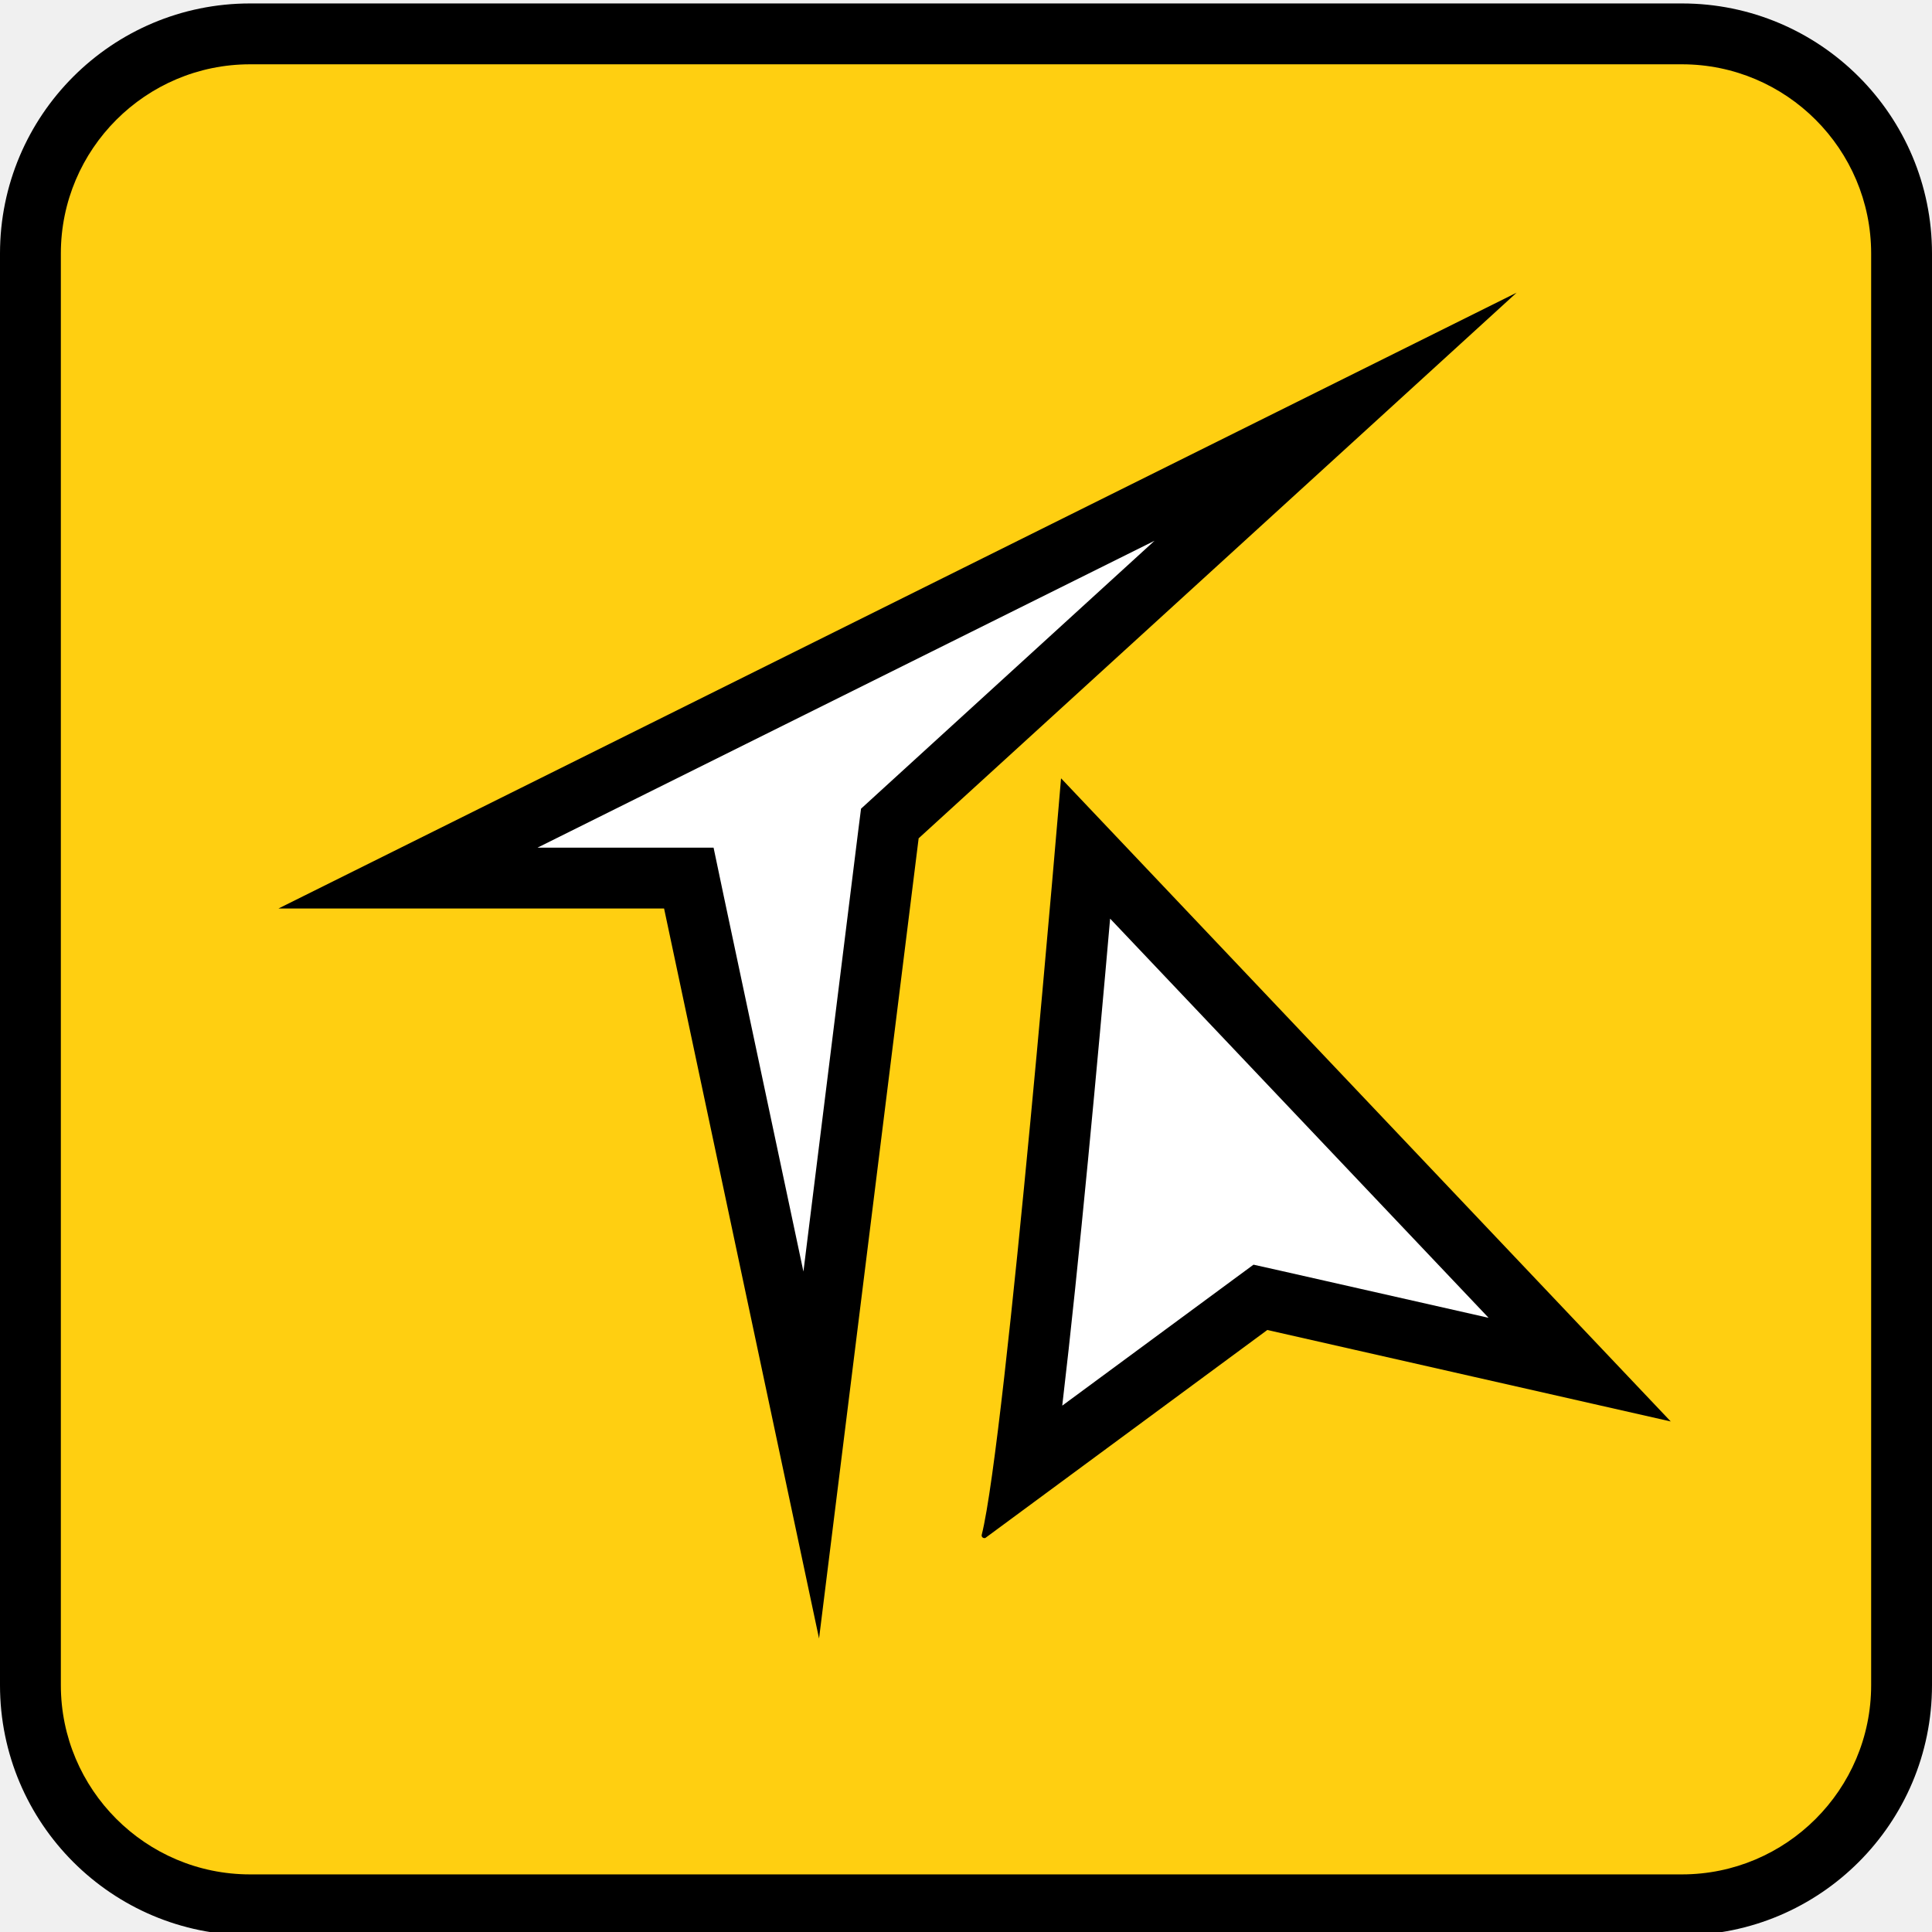
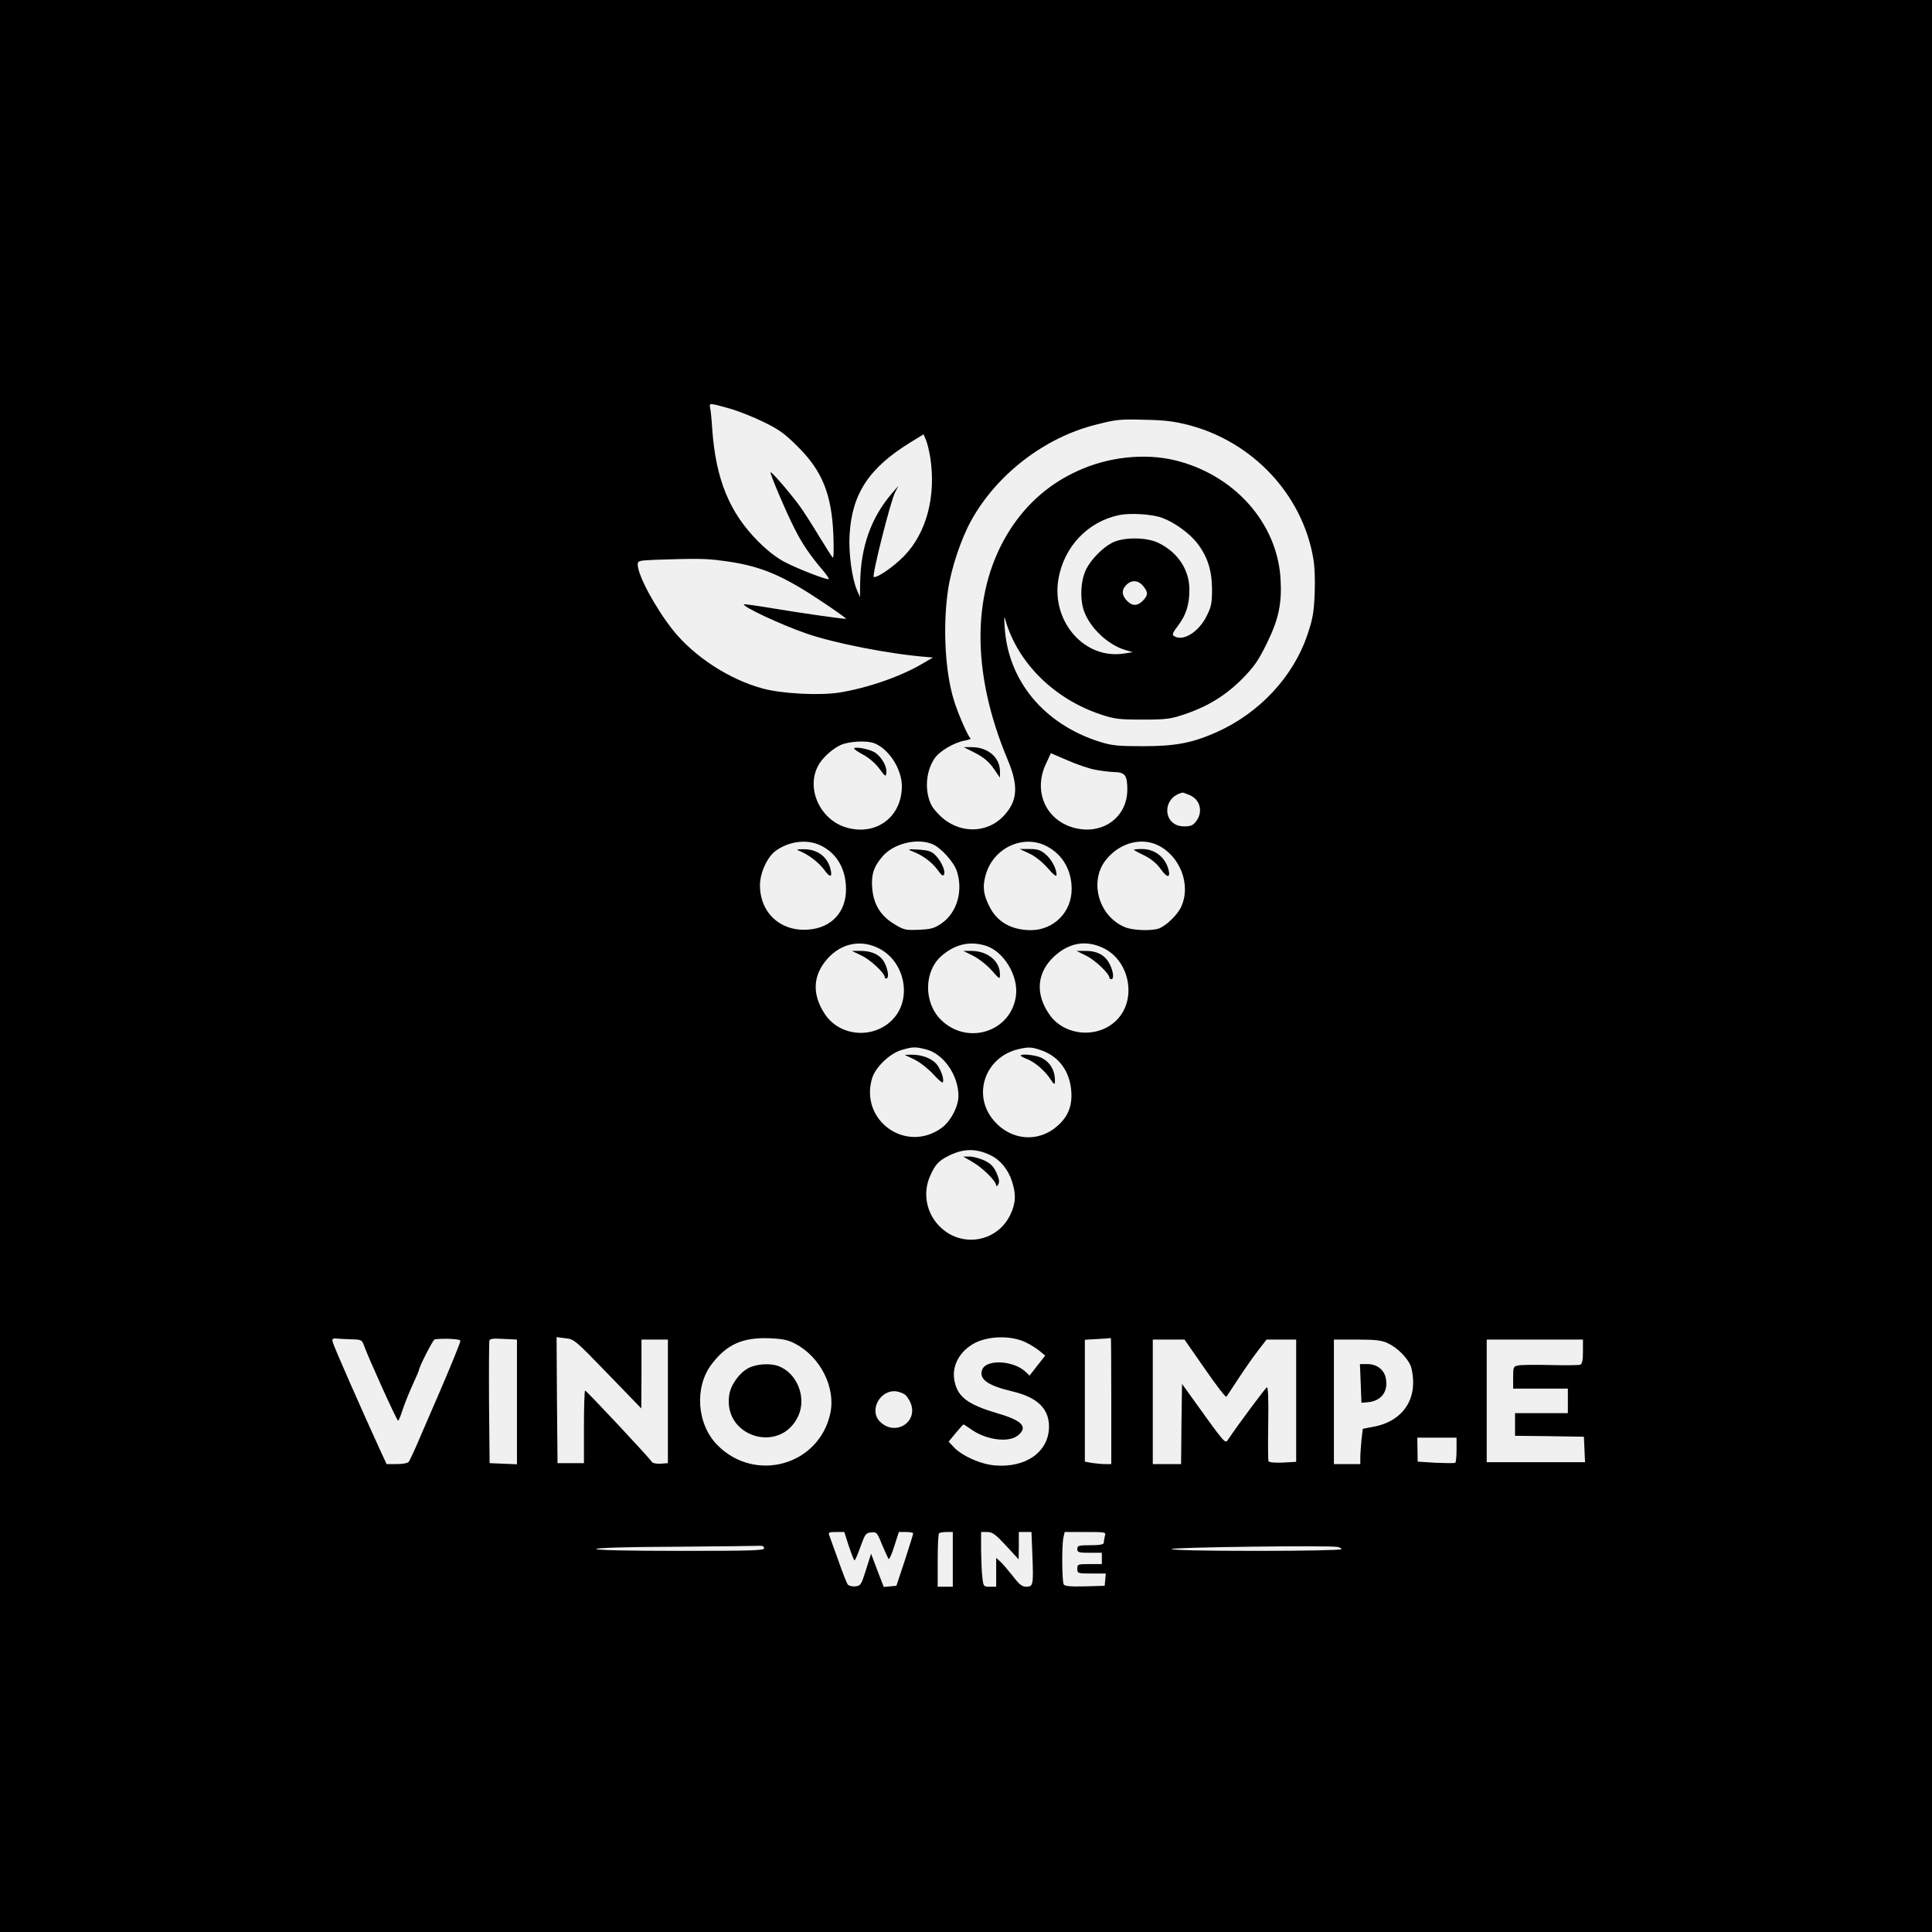
- <svg xmlns="http://www.w3.org/2000/svg" id="Layer_1" viewBox="0 0 95.25 95.25">
-   <defs>
-     <style>.cls-1{fill:#fff;}.cls-2{fill:#ffcf11;}</style>
-   </defs>
-   <g>
-     <path class="cls-2" d="M12.33,1.67H82.92c5.98,0,10.83,4.85,10.83,10.83V83.08c0,5.98-4.85,10.83-10.83,10.83H12.33c-5.98,0-10.83-4.85-10.83-10.83V12.5C1.5,6.52,6.35,1.67,12.33,1.67Z" />
-     <path d="M82.92,3.17c5.15,0,9.33,4.19,9.33,9.33V83.08c0,5.15-4.19,9.33-9.33,9.33H12.33c-5.15,0-9.33-4.19-9.33-9.33V12.5C3,7.35,7.19,3.17,12.33,3.17H82.92m0-3H12.33C5.52,.17,0,5.69,0,12.5V83.08c0,6.81,5.52,12.33,12.33,12.33H82.92c6.81,0,12.33-5.52,12.33-12.33V12.5c0-6.81-5.52-12.33-12.33-12.33h0Z" />
-   </g>
-   <g>
-     <polygon class="cls-1" points="33.96 43.29 20.12 43.29 65.85 20.55 43.87 40.6 40 71.74 33.96 43.29" />
-     <path d="M56.92,26.66l-13.65,12.46-.82,.75-.14,1.1-2.7,21.72-3.93-18.52-.5-2.38h-8.68l30.42-15.13m17.85-12.23L13.73,44.79h19.01l7.64,35.99,4.91-39.45,29.48-26.9h0Z" />
-   </g>
-   <g>
-     <path class="cls-1" d="M50.45,72.59c1.04-7.57,2.48-23.72,3.08-30.75l24.35,25.69-15.74-3.57-11.7,8.62Z" />
-     <path d="M54.73,45.29l18.66,19.68-10.25-2.32-1.34-.3-1.1,.81-8.33,6.14c.83-7.02,1.77-17.25,2.36-24.01m-2.42-6.91s-2.72,32.59-3.91,37.29c-.02,.09,.05,.16,.13,.16,.03,0,.05,0,.08-.03l13.87-10.23,19.89,4.51-30.05-31.7h0Z" />
+ <svg xmlns="http://www.w3.org/2000/svg" version="1.0" width="1024pt" height="1024pt" viewBox="0 0 1024 1024" preserveAspectRatio="xMidYMid meet">
+   <g transform="translate(0,1024) scale(0.1,-0.1)" fill="#000000" stroke="none">
+     <path d="M0 5120 l0 -5120 5120 0 5120 0 0 5120 0 5120 -5120 0 -5120 0 0 -5120z m3866 2955 c49 -14 132 -47 184 -73 77 -37 111 -62 176 -127 132 -130 182 -254 191 -470 3 -82 2 -126 -4 -120 -5 6 -38 57 -73 115 -35 58 -81 130 -103 160 -49 67 -148 182 -153 177 -5 -5 85 -217 129 -302 40 -79 82 -140 145 -214 24 -28 39 -51 34 -51 -22 0 -160 54 -227 88 -47 24 -95 61 -146 112 -153 153 -225 330 -244 595 -3 50 -8 100 -11 113 -6 27 -5 27 102 -3z m2435 -88 c339 -89 600 -367 659 -703 8 -43 11 -117 8 -190 -4 -100 -10 -134 -38 -217 -75 -224 -256 -418 -485 -519 -126 -56 -216 -73 -385 -73 -135 0 -165 3 -230 23 -296 93 -487 323 -505 607 -4 59 -3 65 5 35 66 -225 258 -415 505 -497 72 -24 95 -27 220 -27 125 0 148 3 220 27 126 42 220 100 308 188 65 66 86 97 131 188 64 130 81 213 73 346 -19 296 -248 551 -562 626 -160 38 -353 17 -513 -57 -146 -66 -264 -168 -353 -303 -210 -320 -216 -757 -18 -1228 58 -138 53 -218 -20 -296 -90 -98 -242 -97 -341 2 -39 39 -50 59 -61 104 -15 69 -2 144 35 198 27 39 102 83 160 94 22 3 35 10 29 13 -12 8 -64 126 -86 197 -48 151 -61 396 -32 590 17 114 69 269 122 365 135 245 389 441 661 509 111 28 124 30 267 26 99 -2 153 -9 226 -28z m-1371 -168 c33 -208 -19 -405 -140 -528 -54 -55 -142 -116 -159 -109 -11 4 89 402 113 448 l18 35 -34 -39 c-112 -131 -166 -284 -169 -476 l-1 -75 -15 35 c-27 61 -46 198 -40 295 12 218 103 355 322 490 l70 43 12 -28 c7 -15 17 -57 23 -91z m1228 -323 c64 -23 145 -81 186 -133 55 -71 79 -143 80 -244 0 -74 -3 -93 -28 -143 -43 -87 -126 -138 -174 -107 -11 6 -6 19 22 55 43 57 60 112 60 191 0 105 -61 197 -163 247 -64 32 -188 32 -247 1 -51 -27 -109 -86 -136 -138 -30 -58 -36 -160 -12 -225 32 -89 127 -178 218 -205 l40 -12 -48 -7 c-209 -32 -385 171 -346 396 30 171 155 303 322 338 58 12 173 5 226 -14z m-2338 -227 c197 -24 313 -70 516 -204 88 -58 154 -105 148 -105 -23 0 -241 31 -384 55 -84 14 -154 24 -157 22 -11 -11 198 -109 332 -155 146 -51 443 -109 635 -124 l35 -3 -55 -32 c-116 -69 -293 -130 -443 -154 -106 -16 -299 -6 -402 21 -179 48 -365 169 -478 310 -93 117 -186 290 -187 347 0 21 5 22 93 26 209 7 266 7 347 -4z m2239 -135 c26 -32 26 -46 4 -72 -30 -34 -59 -37 -88 -8 -30 30 -32 59 -5 86 28 28 64 25 89 -6z m-1426 -833 c78 -30 147 -137 147 -228 0 -163 -136 -265 -294 -219 -138 40 -214 204 -151 325 20 41 75 91 120 112 43 20 137 25 178 10z m1168 -140 c30 -6 76 -12 102 -13 60 -1 72 -16 72 -93 0 -150 -136 -245 -288 -201 -147 43 -211 195 -143 338 l26 56 88 -38 c48 -21 112 -43 143 -49z m504 -135 c57 -24 73 -90 34 -140 -16 -21 -29 -26 -63 -26 -114 0 -121 154 -8 179 1 1 18 -5 37 -13z m-1960 -265 c88 -40 138 -124 139 -231 2 -122 -76 -208 -199 -217 -146 -12 -256 87 -257 233 -1 66 39 153 84 185 70 50 163 62 233 30z m597 5 c45 -19 112 -93 129 -142 35 -104 2 -220 -79 -277 -41 -28 -57 -32 -122 -35 -70 -3 -79 -1 -130 30 -73 44 -110 105 -117 190 -6 71 7 113 53 167 58 70 184 101 266 67z m609 -13 c82 -44 129 -126 129 -225 0 -122 -94 -217 -215 -218 -101 0 -176 41 -217 118 -36 67 -42 113 -23 177 41 143 202 216 326 148z m584 8 c119 -56 179 -210 126 -326 -19 -43 -78 -100 -118 -116 -38 -14 -140 -11 -181 7 -142 59 -193 250 -95 363 71 84 181 113 268 72z m-1474 -549 c133 -69 173 -259 77 -368 -99 -113 -284 -102 -366 21 -70 106 -64 207 15 295 74 82 179 102 274 52z m562 16 c96 -29 175 -158 162 -264 -24 -193 -259 -268 -399 -128 -92 93 -89 259 7 340 71 60 147 77 230 52z m623 -12 c140 -65 181 -269 76 -379 -98 -104 -280 -90 -360 26 -78 112 -66 227 31 313 77 68 164 82 253 40z m-938 -538 c93 -23 172 -137 172 -247 0 -56 -42 -135 -89 -169 -189 -137 -435 39 -369 262 17 58 92 131 154 150 61 18 74 19 132 4z m614 -6 c92 -33 148 -111 156 -215 6 -78 -17 -136 -74 -185 -101 -90 -246 -77 -336 28 -117 135 -48 337 129 379 55 13 73 12 125 -7z m-274 -554 c53 -25 95 -75 116 -140 22 -69 20 -114 -8 -174 -69 -148 -260 -181 -376 -64 -71 71 -91 178 -49 270 25 56 44 77 91 101 81 42 148 44 226 7z m-3376 -977 c42 -1 47 -4 57 -32 22 -62 174 -399 181 -399 3 0 14 26 24 58 10 31 34 90 52 130 19 41 34 76 34 78 0 17 75 164 84 165 49 7 136 2 136 -7 0 -11 -50 -133 -113 -279 -19 -44 -61 -141 -93 -215 -31 -74 -62 -141 -67 -147 -5 -8 -32 -13 -64 -13 l-54 0 -36 78 c-91 198 -244 546 -249 567 -5 21 -3 22 28 20 18 -2 54 -3 80 -4z m831 1 l37 -2 0 -330 0 -331 -72 3 -73 3 -3 320 c-1 176 0 325 2 331 2 6 19 10 38 9 18 -1 50 -2 71 -3z m519 -184 l177 -183 1 183 0 182 70 0 70 0 0 -327 0 -328 -39 -3 c-26 -1 -43 3 -48 12 -11 19 -345 376 -352 376 -3 0 -6 -87 -6 -192 l0 -193 -70 0 -70 0 -3 334 -2 334 47 -6 c46 -5 51 -9 225 -189z m993 160 c133 -70 215 -232 186 -368 -59 -277 -399 -372 -599 -169 -109 111 -123 308 -29 430 79 103 163 141 302 136 73 -3 99 -8 140 -29z m1220 8 c28 -13 62 -35 77 -48 l28 -23 -42 -53 -41 -53 -21 20 c-66 62 -213 68 -231 9 -16 -49 31 -82 162 -113 131 -31 193 -91 193 -187 -1 -132 -121 -219 -287 -205 -74 6 -172 49 -217 96 l-28 30 37 45 c21 25 39 46 42 46 2 0 19 -11 36 -23 79 -58 200 -76 251 -36 57 45 25 80 -107 118 -155 46 -209 85 -227 167 -19 81 25 164 109 207 75 37 191 39 266 3z m455 -311 l0 -335 -32 0 c-18 0 -50 3 -70 6 l-38 7 0 323 0 323 68 4 c37 2 68 4 70 5 1 1 2 -149 2 -333z m496 170 c59 -86 110 -152 114 -148 4 5 33 49 65 98 33 50 79 116 104 148 l44 57 78 0 79 0 0 -324 0 -324 -71 -4 c-45 -2 -73 1 -76 8 -2 6 -3 97 -1 202 2 125 -1 191 -7 189 -8 -3 -153 -198 -206 -277 -16 -24 -12 -28 -208 245 l-36 50 -3 -213 -2 -212 -75 0 -75 0 0 330 0 330 84 0 84 0 108 -155z m969 136 c49 -22 102 -75 121 -118 8 -18 14 -59 14 -91 0 -121 -79 -210 -210 -234 l-57 -11 -7 -60 c-3 -33 -6 -75 -6 -93 l0 -34 -70 0 -70 0 0 330 0 330 123 0 c97 0 130 -4 162 -19z m1035 -45 c0 -44 -4 -65 -14 -69 -7 -3 -78 -4 -157 -2 -79 2 -156 1 -171 -2 -27 -5 -28 -8 -28 -64 l0 -59 145 0 145 0 0 -65 0 -65 -140 0 -140 0 0 -60 0 -60 183 -2 182 -3 3 -67 3 -68 -261 0 -260 0 0 325 0 325 255 0 255 0 0 -64z m-3592 -229 c8 -6 21 -26 28 -42 43 -103 -82 -180 -162 -100 -61 61 3 174 90 160 16 -3 36 -11 44 -18z m2922 -291 c0 -36 -3 -67 -7 -69 -5 -3 -51 -2 -104 0 l-95 6 -1 63 -1 64 104 0 104 0 0 -64z m-3221 -511 c14 -41 27 -75 30 -75 4 0 18 33 32 73 24 66 28 72 56 75 29 3 32 0 58 -65 16 -37 31 -71 35 -76 3 -4 17 26 30 68 l24 75 38 0 c21 0 38 -3 38 -7 0 -5 -20 -69 -44 -143 l-45 -135 -33 -3 -34 -3 -34 88 -33 88 -27 -85 c-25 -80 -28 -85 -57 -88 -16 -2 -34 3 -40 10 -5 7 -28 65 -50 128 -23 63 -44 123 -48 133 -6 15 -1 17 36 17 l44 0 24 -75z m551 -70 l0 -145 -40 0 -40 0 0 138 c0 76 3 142 7 145 3 4 21 7 40 7 l33 0 0 -145z m282 73 l67 -73 1 73 0 72 34 0 33 0 5 -127 c6 -154 4 -163 -33 -163 -22 0 -37 12 -72 58 -25 31 -54 66 -66 76 l-21 19 0 -76 0 -77 -34 0 c-32 0 -34 1 -39 48 -4 26 -6 91 -7 145 l0 97 32 0 c28 0 43 -11 100 -72z m524 50 c-3 -13 -6 -29 -6 -35 0 -9 -21 -13 -70 -13 -63 0 -70 -2 -70 -20 0 -18 7 -20 65 -20 l65 0 0 -30 0 -30 -65 0 c-63 0 -65 -1 -65 -25 0 -24 2 -25 76 -25 l75 0 -3 -32 -3 -33 -104 -3 c-77 -2 -107 1 -113 10 -9 15 -11 201 -2 247 l7 31 109 0 c110 0 110 0 104 -22z m-1806 -64 c0 -12 -65 -14 -445 -14 -287 0 -445 4 -445 10 0 6 152 11 423 12 232 2 432 4 445 5 13 1 22 -4 22 -13z m3060 -5 c0 -5 -196 -9 -450 -9 -290 0 -450 4 -450 10 0 9 824 20 878 11 12 -2 22 -7 22 -12z" />
+     <path d="M5171 6248 c45 -24 71 -46 96 -82 l33 -48 0 33 c0 75 -64 129 -151 129 l-41 0 63 -32z" />
+     <path d="M4527 6274 c-3 -3 18 -18 46 -33 32 -17 65 -45 87 -74 33 -45 35 -46 38 -22 4 31 -24 81 -58 105 -26 18 -102 34 -113 24z" />
+     <path d="M4237 5730 c48 -19 105 -63 132 -101 32 -44 45 -40 31 11 -18 63 -72 100 -142 99 -35 0 -39 -2 -21 -9z" />
+     <path d="M4835 5728 c54 -20 105 -58 134 -98 22 -31 30 -36 35 -24 8 20 -18 75 -50 105 -19 18 -38 23 -87 26 -56 3 -59 2 -32 -9z" />
+     <path d="M5456 5716 c30 -14 68 -44 97 -77 31 -36 47 -48 47 -36 0 33 -27 83 -59 110 -26 22 -43 27 -84 27 l-52 0 51 -24z" />
+     <path d="M6010 5736 c0 -2 25 -16 55 -30 36 -18 65 -42 86 -71 34 -48 53 -50 43 -7 -16 67 -72 112 -141 112 -24 0 -43 -2 -43 -4z" />
+     <path d="M4565 5176 c48 -22 125 -94 125 -117 0 -5 5 -7 11 -4 13 8 2 61 -19 93 -22 33 -64 52 -119 52 l-48 0 50 -24z" />
+     <path d="M5158 5174 c28 -14 72 -48 97 -76 44 -50 45 -50 45 -22 0 70 -66 124 -152 124 l-42 0 52 -26z" />
+     <path d="M5758 5174 c47 -23 122 -95 122 -116 0 -4 5 -8 10 -8 15 0 12 38 -7 77 -22 48 -66 73 -127 73 l-50 0 52 -26z" />
+     <path d="M4847 4624 c29 -14 72 -48 98 -76 25 -28 48 -48 51 -45 11 11 -8 68 -32 97 -27 31 -77 50 -134 50 l-35 -1 52 -25z" />
+     <path d="M5410 4645 c0 -3 17 -12 38 -20 42 -18 95 -65 123 -110 11 -18 19 -24 20 -15 5 62 -25 114 -77 136 -32 13 -104 20 -104 9z" />
+     <path d="M5155 4081 c52 -30 125 -101 125 -124 0 -6 5 -4 11 5 7 13 5 30 -9 61 -15 34 -30 49 -64 66 -24 11 -60 21 -79 21 l-34 0 50 -29z" />
+     <path d="M3967 2989 c-49 -26 -94 -89 -102 -143 -34 -223 272 -315 366 -111 45 98 -6 227 -104 264 -44 17 -118 12 -160 -10z" />
+     <path d="M7212 2908 l4 -103 35 3 c69 7 106 54 95 122 -7 48 -46 80 -98 80 l-40 0 4 -102z" />
  </g>
</svg>
